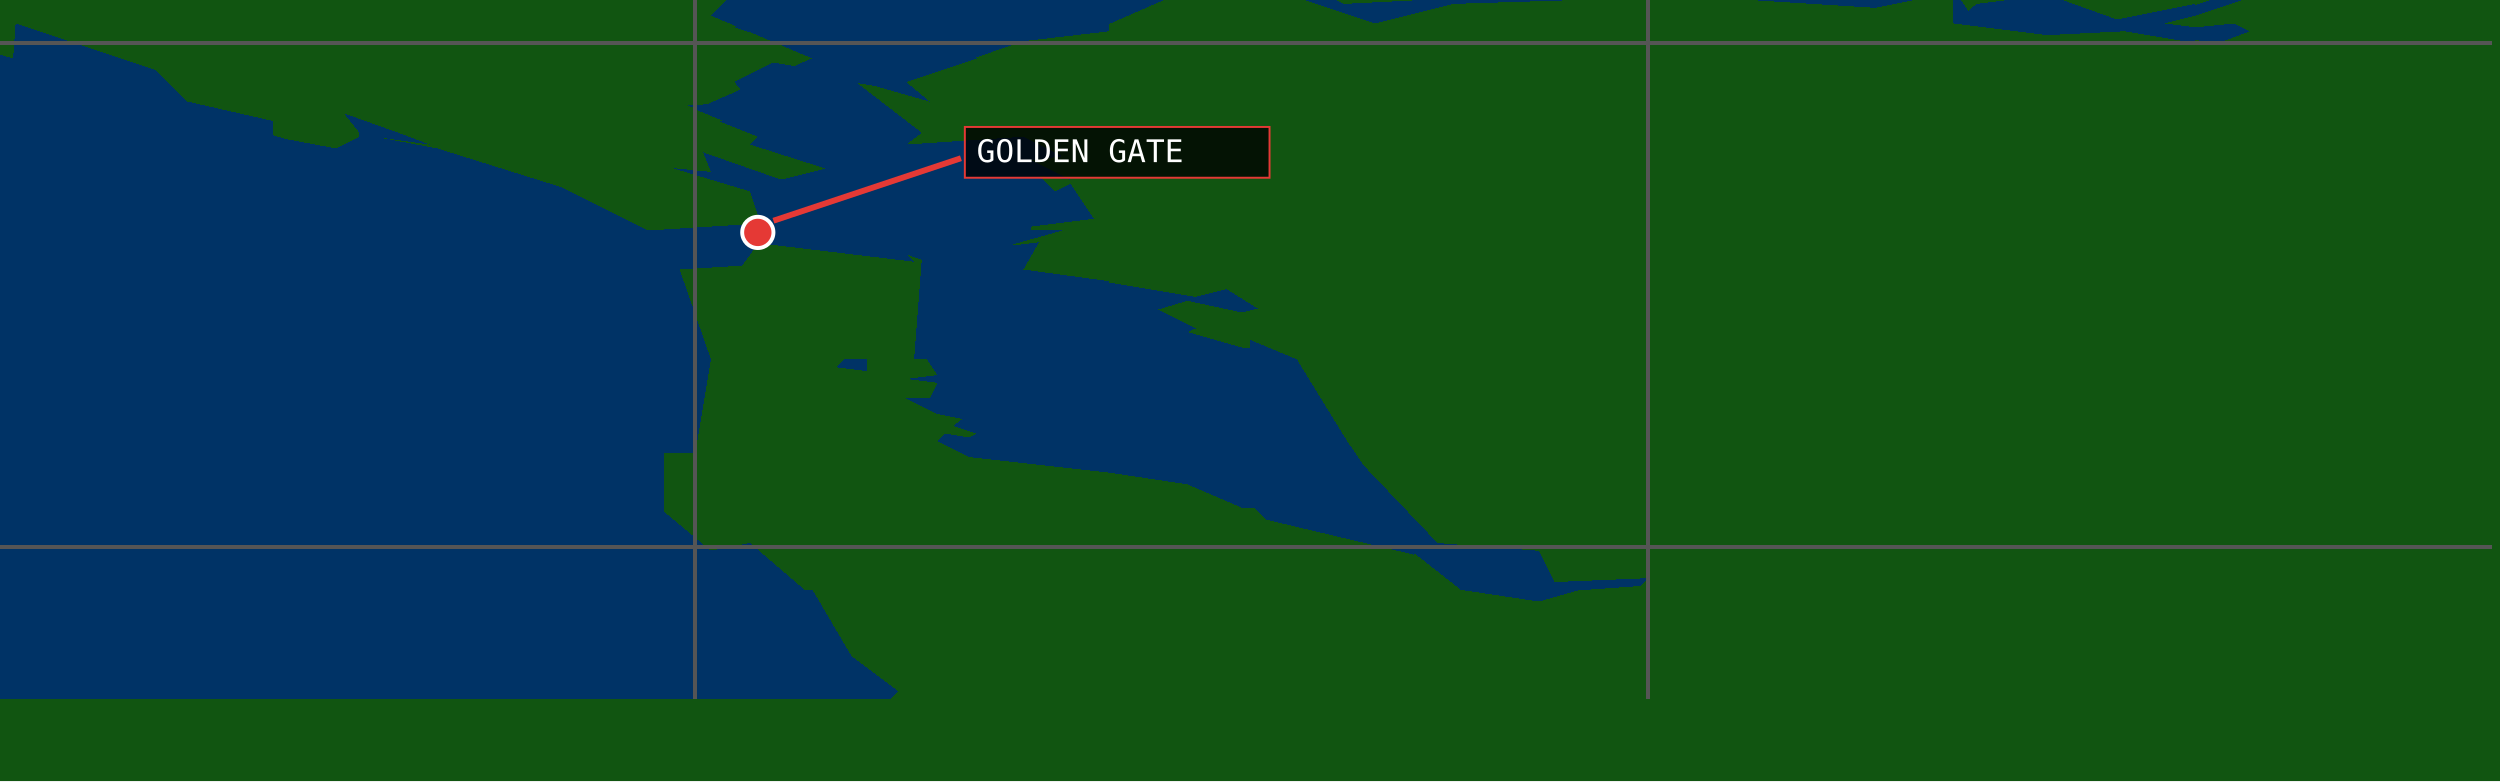
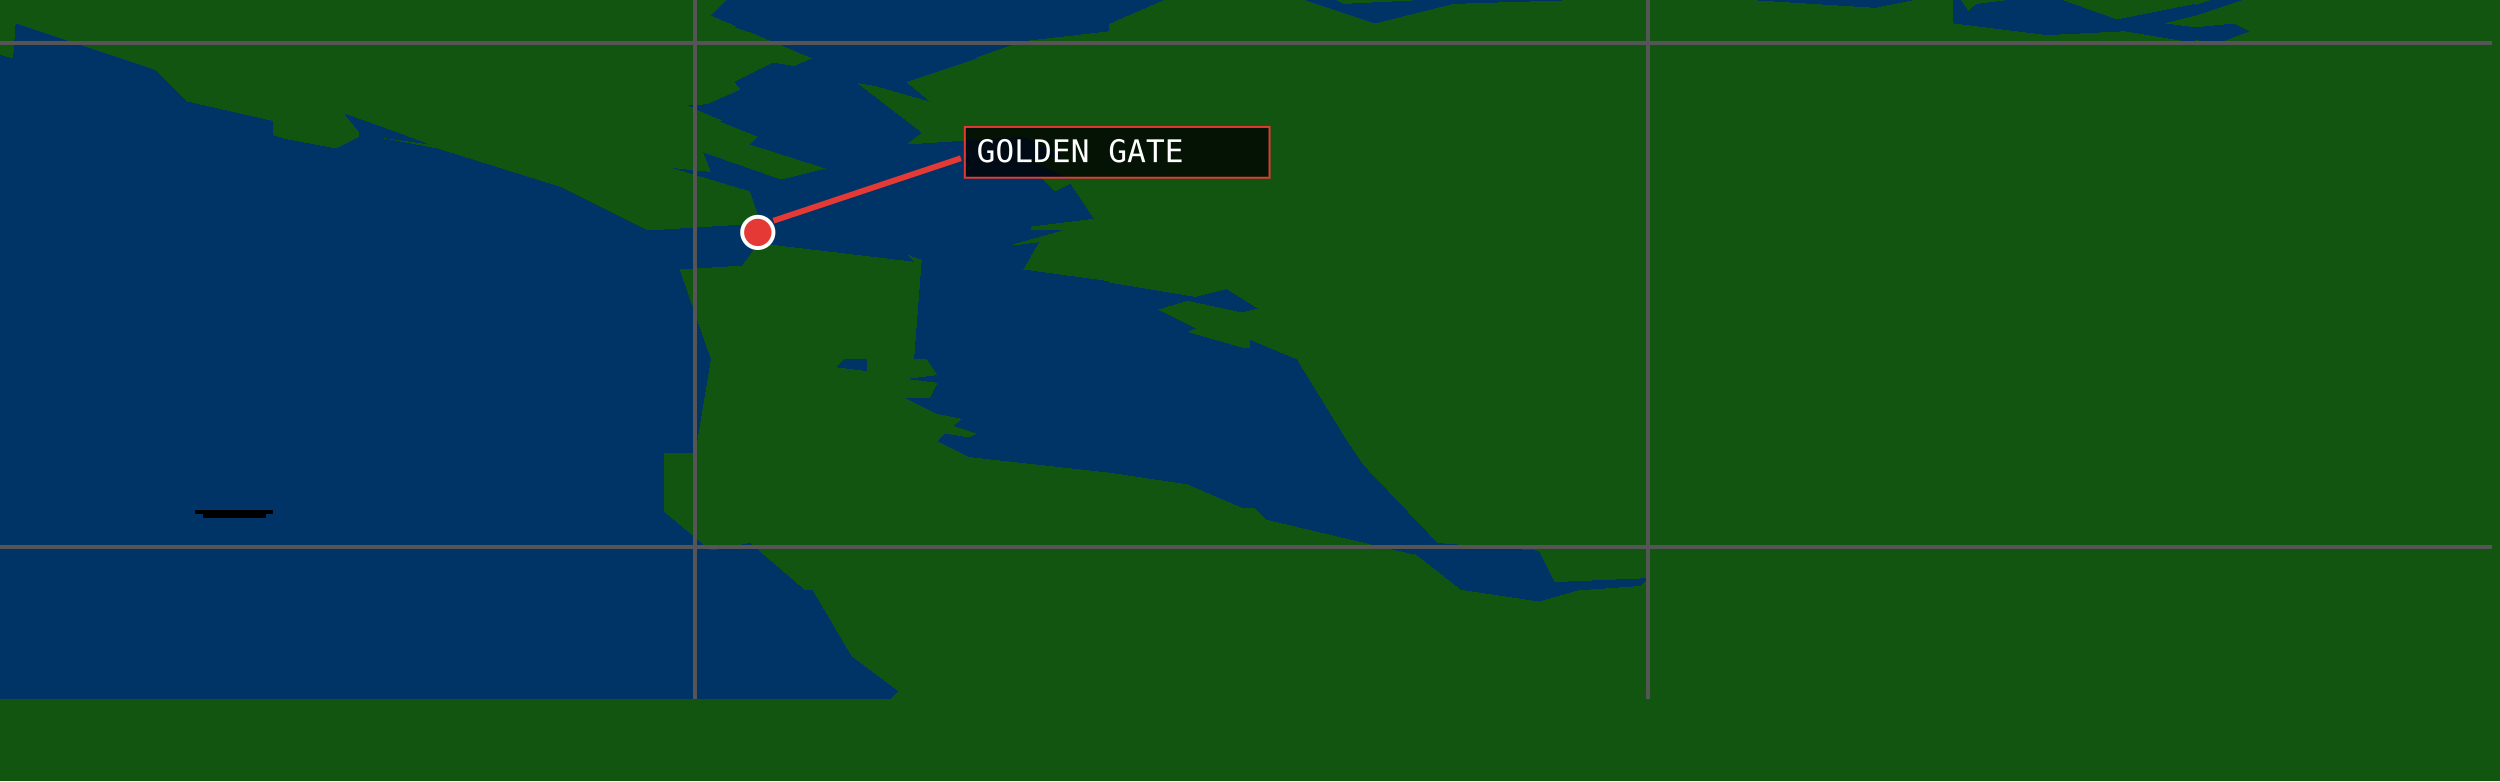
<svg xmlns="http://www.w3.org/2000/svg" width="640" height="200" viewBox="0 0 640 200" shape-rendering="crispEdges">
  <rect width="640" height="200" fill="#115511" />
  <g fill="#003366" stroke="none">
    <polygon points="0,14 166,63 178,92 162,133 196,151 0,156" />
    <polygon points="240,63 334,97 362,138 244,105" />
    <polygon points="198,0 188,7 232,21 292,0" />
    <polygon points="162,63 196,58 224,37 262,41 258,73 224,58 158,67" />
    <polygon points="210,14 178,28 214,43 236,34" />
    <polygon points="0,146 196,151 224,179 224,179 0,179" />
    <polygon points="208,15 204,17 198,16 188,21 192,26 176,27 194,34 236,34 224,29" />
    <polygon points="216,0 246,7 250,15 232,21 238,26 224,22 212,20 208,15 182,4 186,0" />
    <polygon points="284,0 284,8 258,11 214,0" />
    <polygon points="298,0 282,7 282,0" />
    <polygon points="342,0 344,1 364,0 372,1 352,6 334,0" />
    <polygon points="360,1 362,0 404,0 372,1" />
    <polygon points="450,0 448,0 438,0" />
    <polygon points="502,0 504,3 500,6 500,0 490,0 480,2 448,0 450,0" />
    <polygon points="528,0 542,5 562,1 562,4 554,6 562,7 562,11 544,8 524,9 500,6 506,1 514,0" />
    <polygon points="144,48 166,59 198,57 190,68 174,69 182,92 136,92" />
    <polygon points="180,39 200,46 212,43 234,67 192,62 192,57 194,55 192,49 172,43 182,44" />
    <polygon points="184,31 236,34 232,37 262,35 272,40 264,41 274,46 266,45 214,44 192,37 194,35" />
    <polygon points="212,43 266,45 270,49 274,47 280,56 264,58 264,59 272,59 240,68 218,60" />
    <polygon points="236,66 258,63 266,62 262,69 284,72 284,92 234,92" />
    <polygon points="282,72 306,76 314,74 322,79 318,80 304,77 294,80 280,80" />
    <polygon points="282,79 296,79 308,85 306,84 304,85 318,89 318,92 280,92" />
    <polygon points="318,89 320,89 320,87 332,92 318,92" />
    <polygon points="140,90 182,92 178,116 170,116 170,131 182,141 192,139 206,151 140,151" />
    <polygon points="236,90 240,96 232,97 240,98 238,102 232,102 240,106 250,108 284,92" />
    <polygon points="248,106 244,109 250,111 248,112 242,111 240,113 248,117 284,121 284,92" />
    <polygon points="280,90 332,92 348,118 328,130 318,130 304,124 284,121" />
    <polygon points="348,118 368,139 362,142 324,133 320,129" />
    <polygon points="360,140 368,139 394,141 398,149 422,148 420,150 406,151 374,151" />
    <polygon points="4,6 40,18 48,26 70,31 70,34 2,34" />
    <polygon points="88,29 102,34 92,34" />
    <polygon points="566,0 560,2 562,4 574,0" />
    <polygon points="562,7 572,6 576,8 568,11 560,10" />
    <polygon points="0,32 70,34 70,35 86,38 92,35 92,34 102,34 110,37 96,35 112,38 144,48 144,92 0,92" />
    <polygon points="0,90 144,90 144,151 0,151" />
    <polygon points="0,149 144,149 144,179 0,179" />
    <polygon points="208,151 218,168 230,177 228,179 140,179 140,149" />
    <polygon points="374,151 408,150 394,154" />
    <polygon points="214,94 222,95 220,94" />
    <polygon points="222,95 222,92 220,94" />
    <polygon points="222,92 216,92 220,94" />
    <polygon points="216,92 214,94 220,94" />
  </g>
  <g fill="none" stroke="#555555" stroke-width="1">
    <line x1="422" y1="0" x2="422" y2="179" />
    <line x1="178" y1="0" x2="178" y2="179" />
    <line x1="0" y1="140" x2="638" y2="140" />
    <line x1="0" y1="11" x2="638" y2="11" />
  </g>
+   <g fill="none" stroke="#000000" stroke-width="1">
+     <line x1="62" y1="130" x2="62" y2="130" />
+     <line x1="50" y1="131" x2="70" y2="131" />
+     <line x1="52" y1="132" x2="68" y2="132" />
+   </g>
  <g shape-rendering="geometricPrecision" font-family="monospace">
    <circle cx="194" cy="59.5" r="4" fill="#e53935" stroke="#fff" stroke-width="1" />
    <path d="M 198 56.5 L 246 40.5" stroke="#e53935" stroke-width="1.5" />
    <rect x="247" y="32.5" width="78" height="13" fill="#000" fill-opacity=".78" stroke="#e53935" stroke-width=".5" />
    <text x="250" y="41.5" fill="#fff" font-size="8">GOLDEN GATE</text>
  </g>
</svg>
